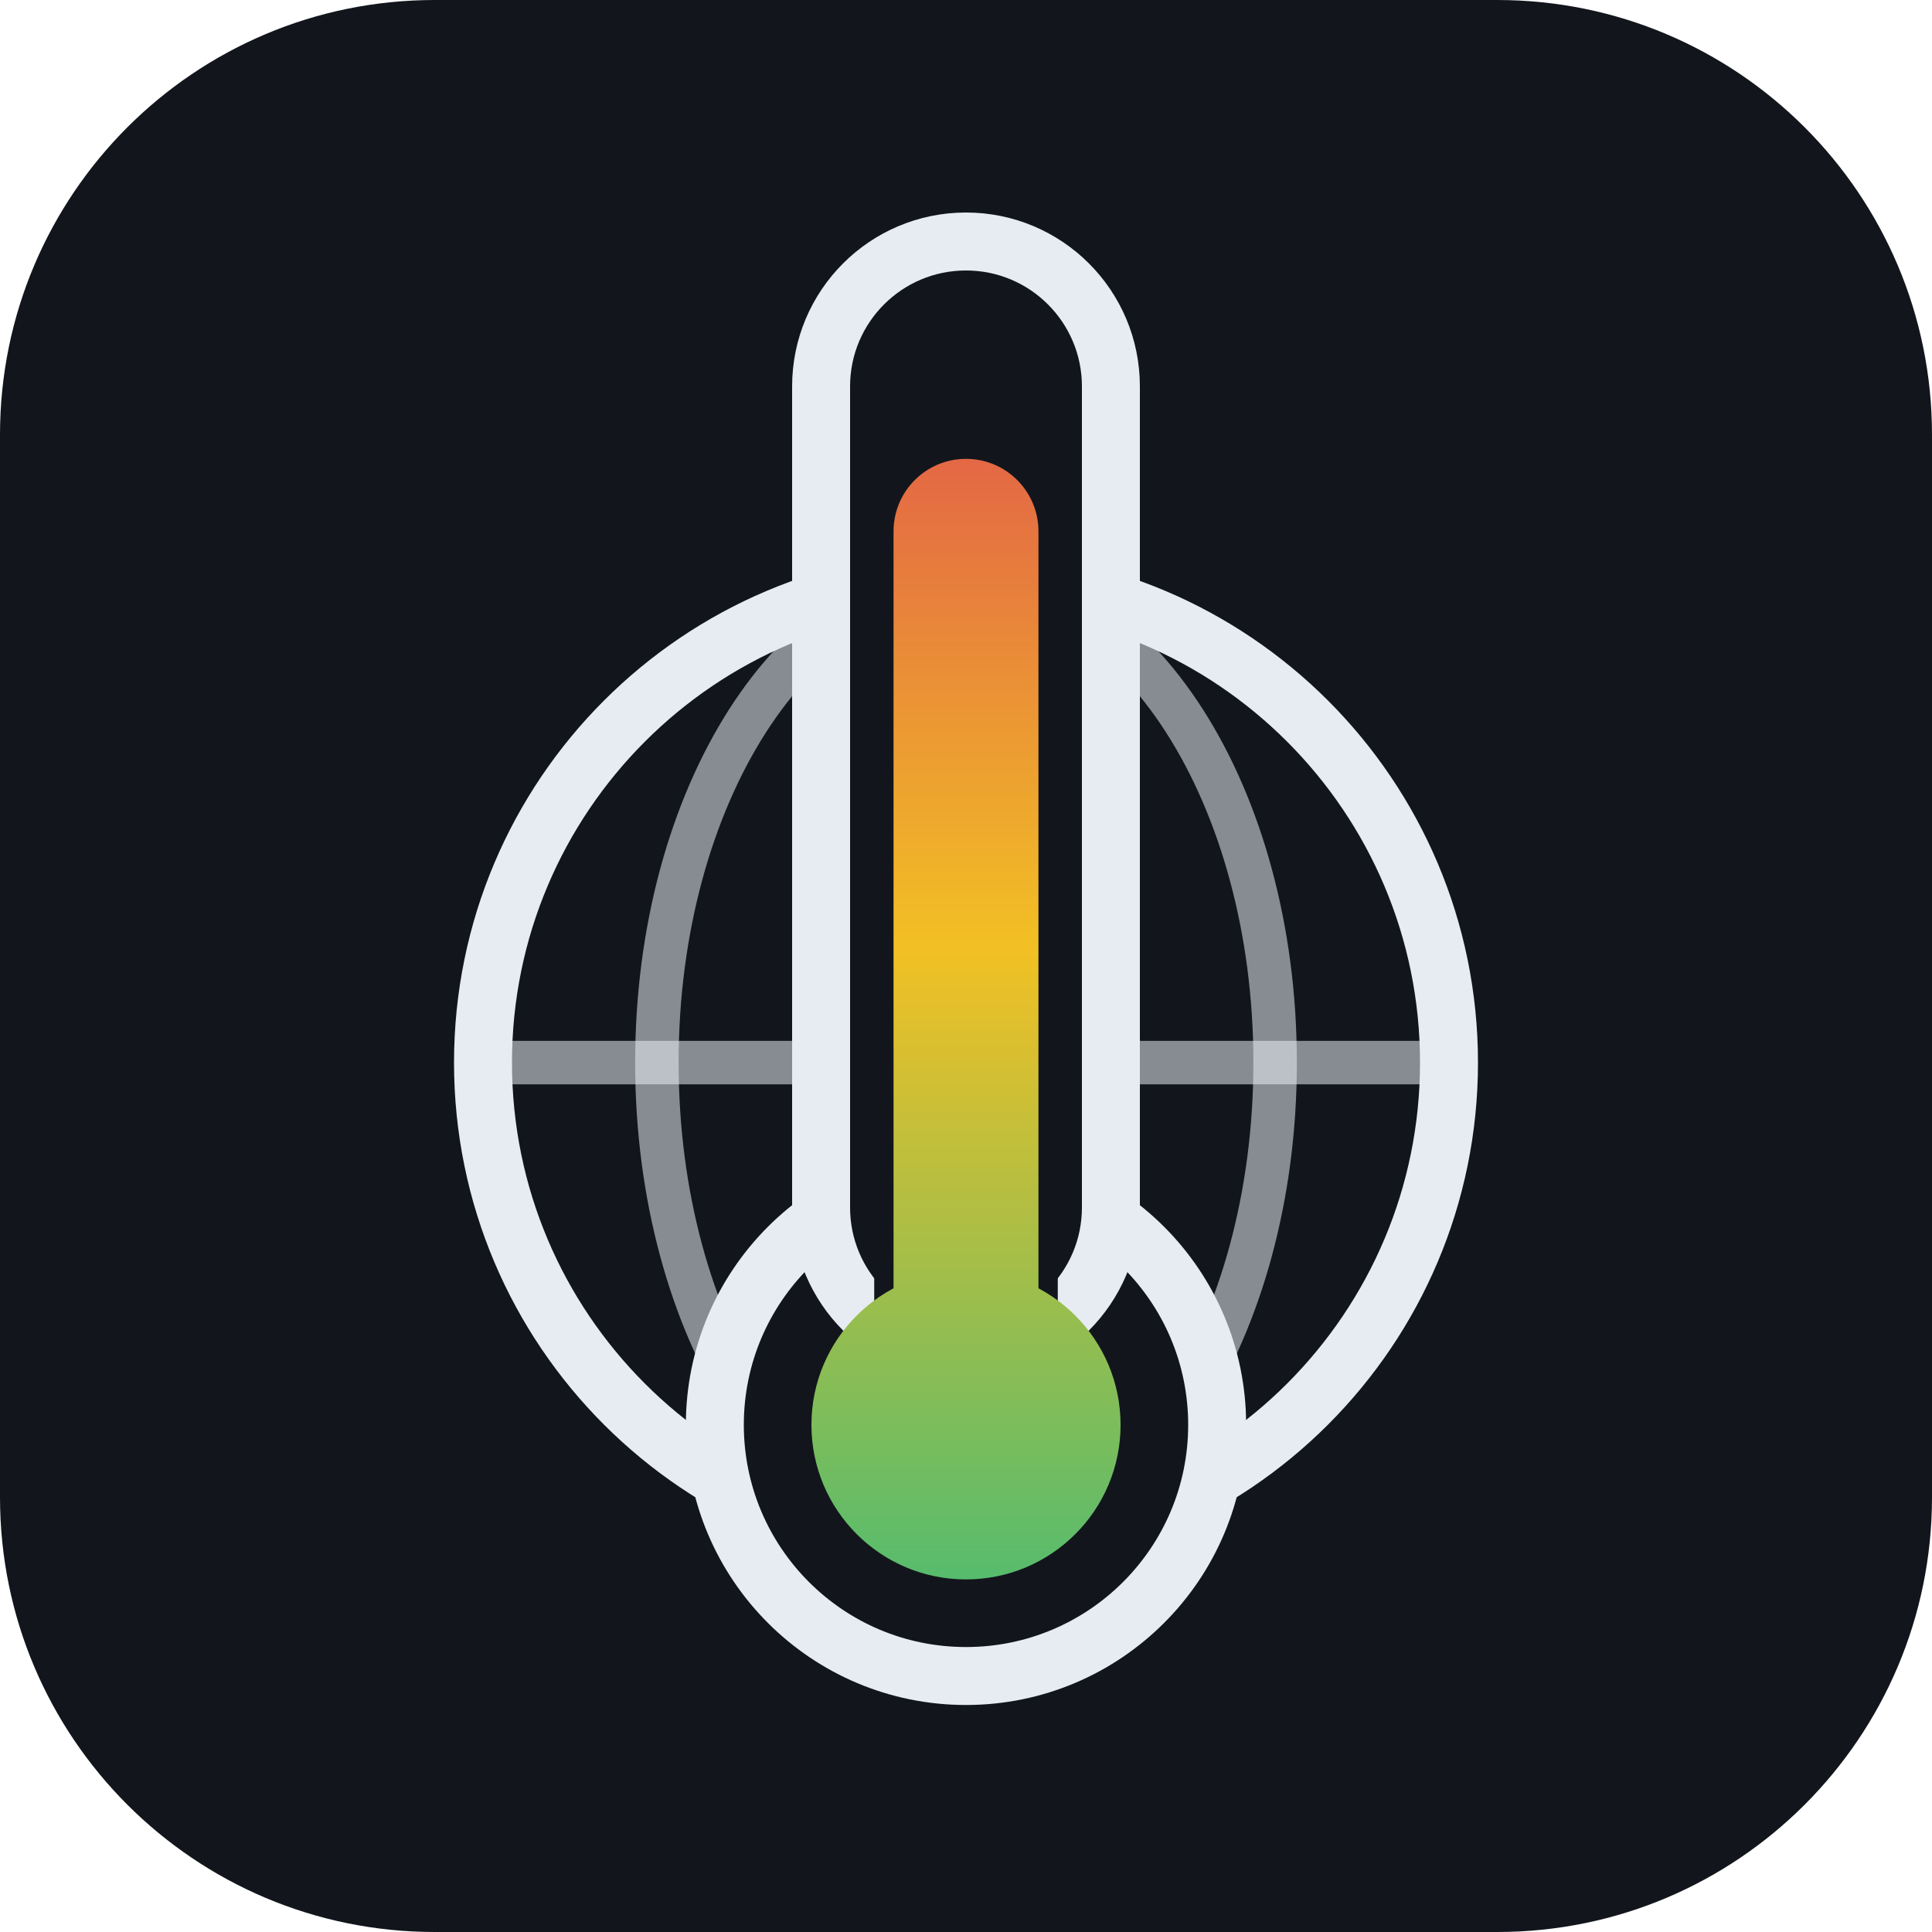
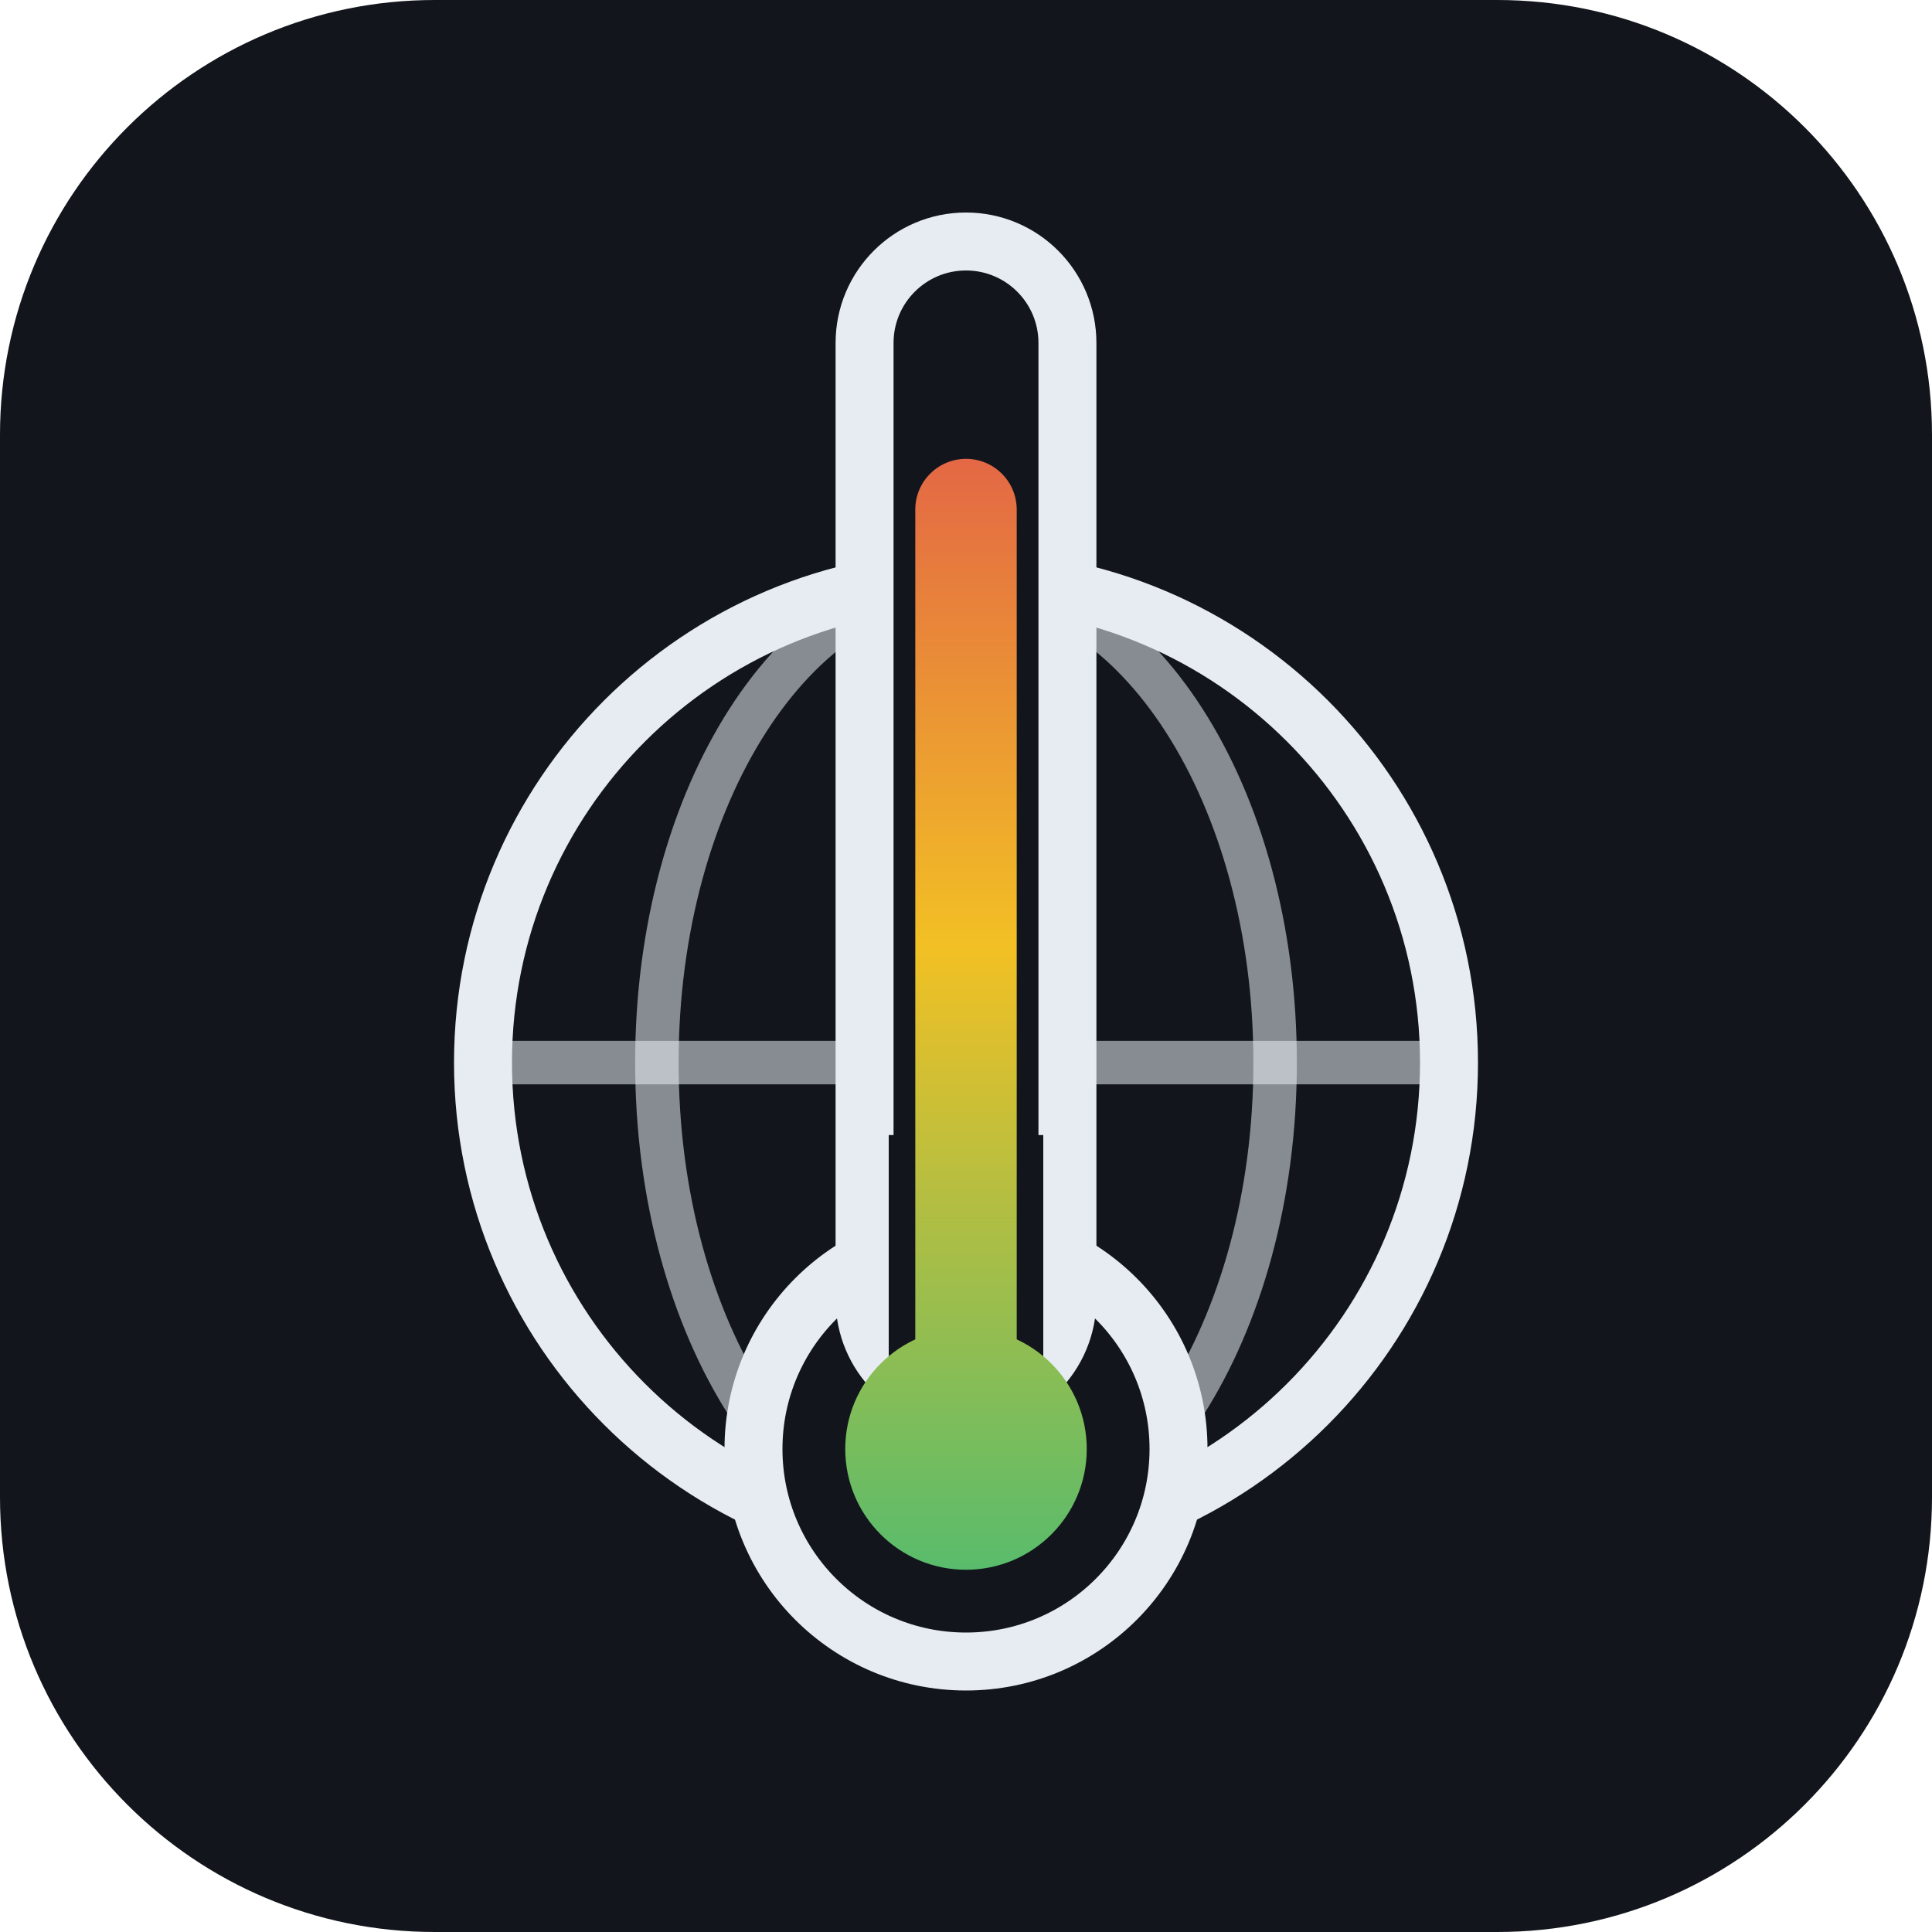
<svg xmlns="http://www.w3.org/2000/svg" viewBox="0 0 40 40">
  <defs>
    <linearGradient id="g" gradientUnits="userSpaceOnUse" x1="20" y1="35" x2="20" y2="7">
      <stop offset="0" stop-color="#3bbb7a" />
      <stop offset="0.55" stop-color="#f2c024" />
      <stop offset="1" stop-color="#e0524d" />
    </linearGradient>
  </defs>
  <rect width="40" height="40" rx="9" fill="#12161c" />
  <g fill="none" stroke="#e7ecf2">
    <circle cx="20" cy="22" r="10" stroke-width="1.2" />
    <path d="M10 22 H30" stroke-width="0.9" opacity="0.55" />
    <ellipse cx="20" cy="22" rx="6.4" ry="10" stroke-width="0.9" opacity="0.55" />
  </g>
-   <circle cx="20" cy="29.5" r="5.2" fill="#12161c" stroke="#e7ecf2" stroke-width="1.2" />
-   <rect x="17" y="5" width="6" height="23" rx="3" fill="#12161c" stroke="#e7ecf2" stroke-width="1.2" />
-   <rect x="18.1" y="22" width="3.8" height="7.5" fill="#12161c" />
-   <circle cx="20" cy="29.5" r="3.2" fill="url(#g)" />
-   <rect x="18.5" y="9.5" width="3" height="20" rx="1.5" fill="url(#g)" />
+   <circle cx="20" cy="30" r="4.4" fill="#12161c" stroke="#e7ecf2" stroke-width="1.2" />
+   <rect x="17.9" y="5" width="4.2" height="24" rx="2.1" fill="#12161c" stroke="#e7ecf2" stroke-width="1.2" />
+   <rect x="18.4" y="23.5" width="3.2" height="6.5" fill="#12161c" />
+   <circle cx="20" cy="30" r="2.5" fill="url(#g)" />
+   <rect x="18.95" y="9.5" width="2.1" height="20.5" rx="1.05" fill="url(#g)" />
</svg>
